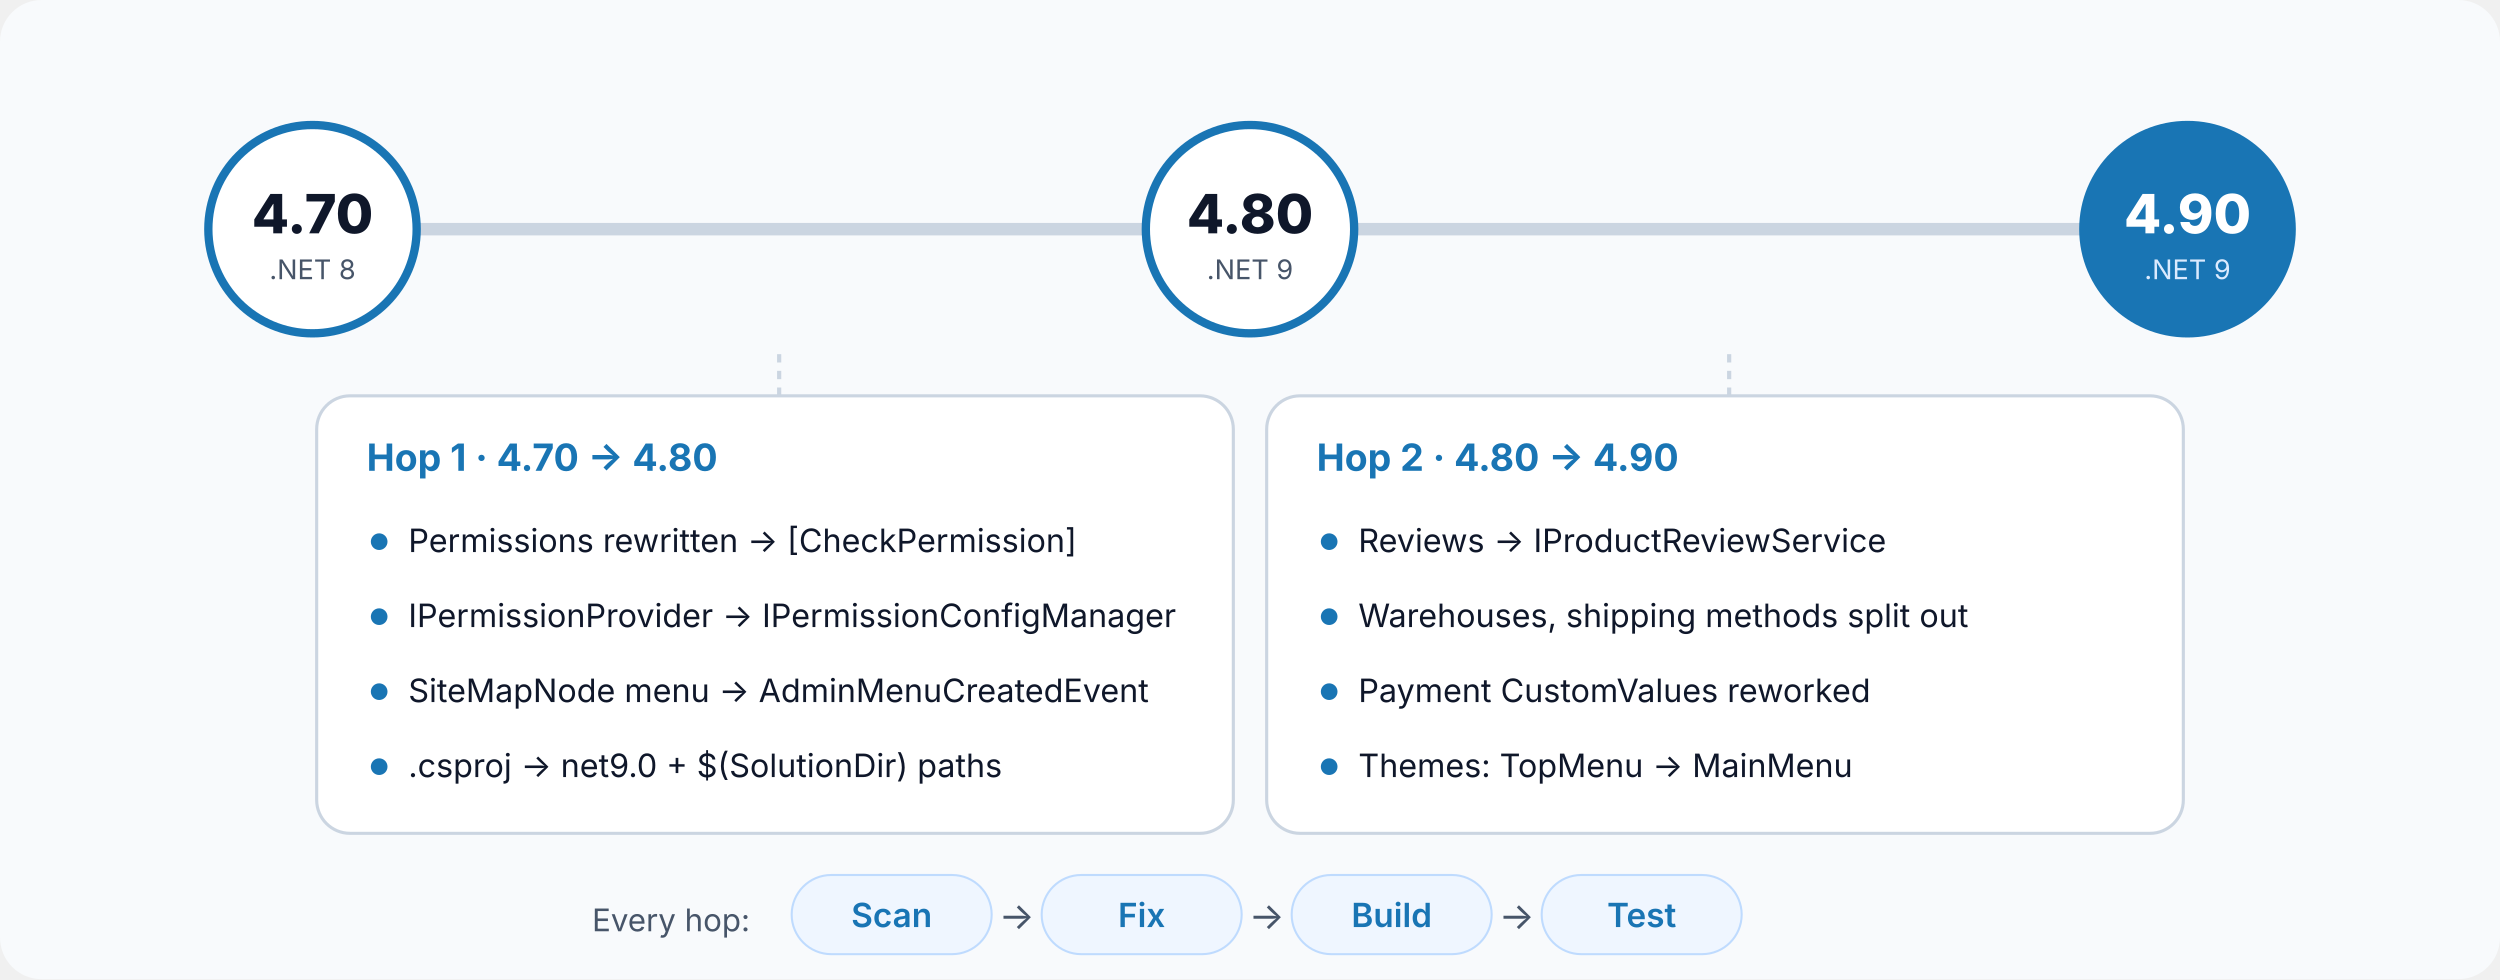
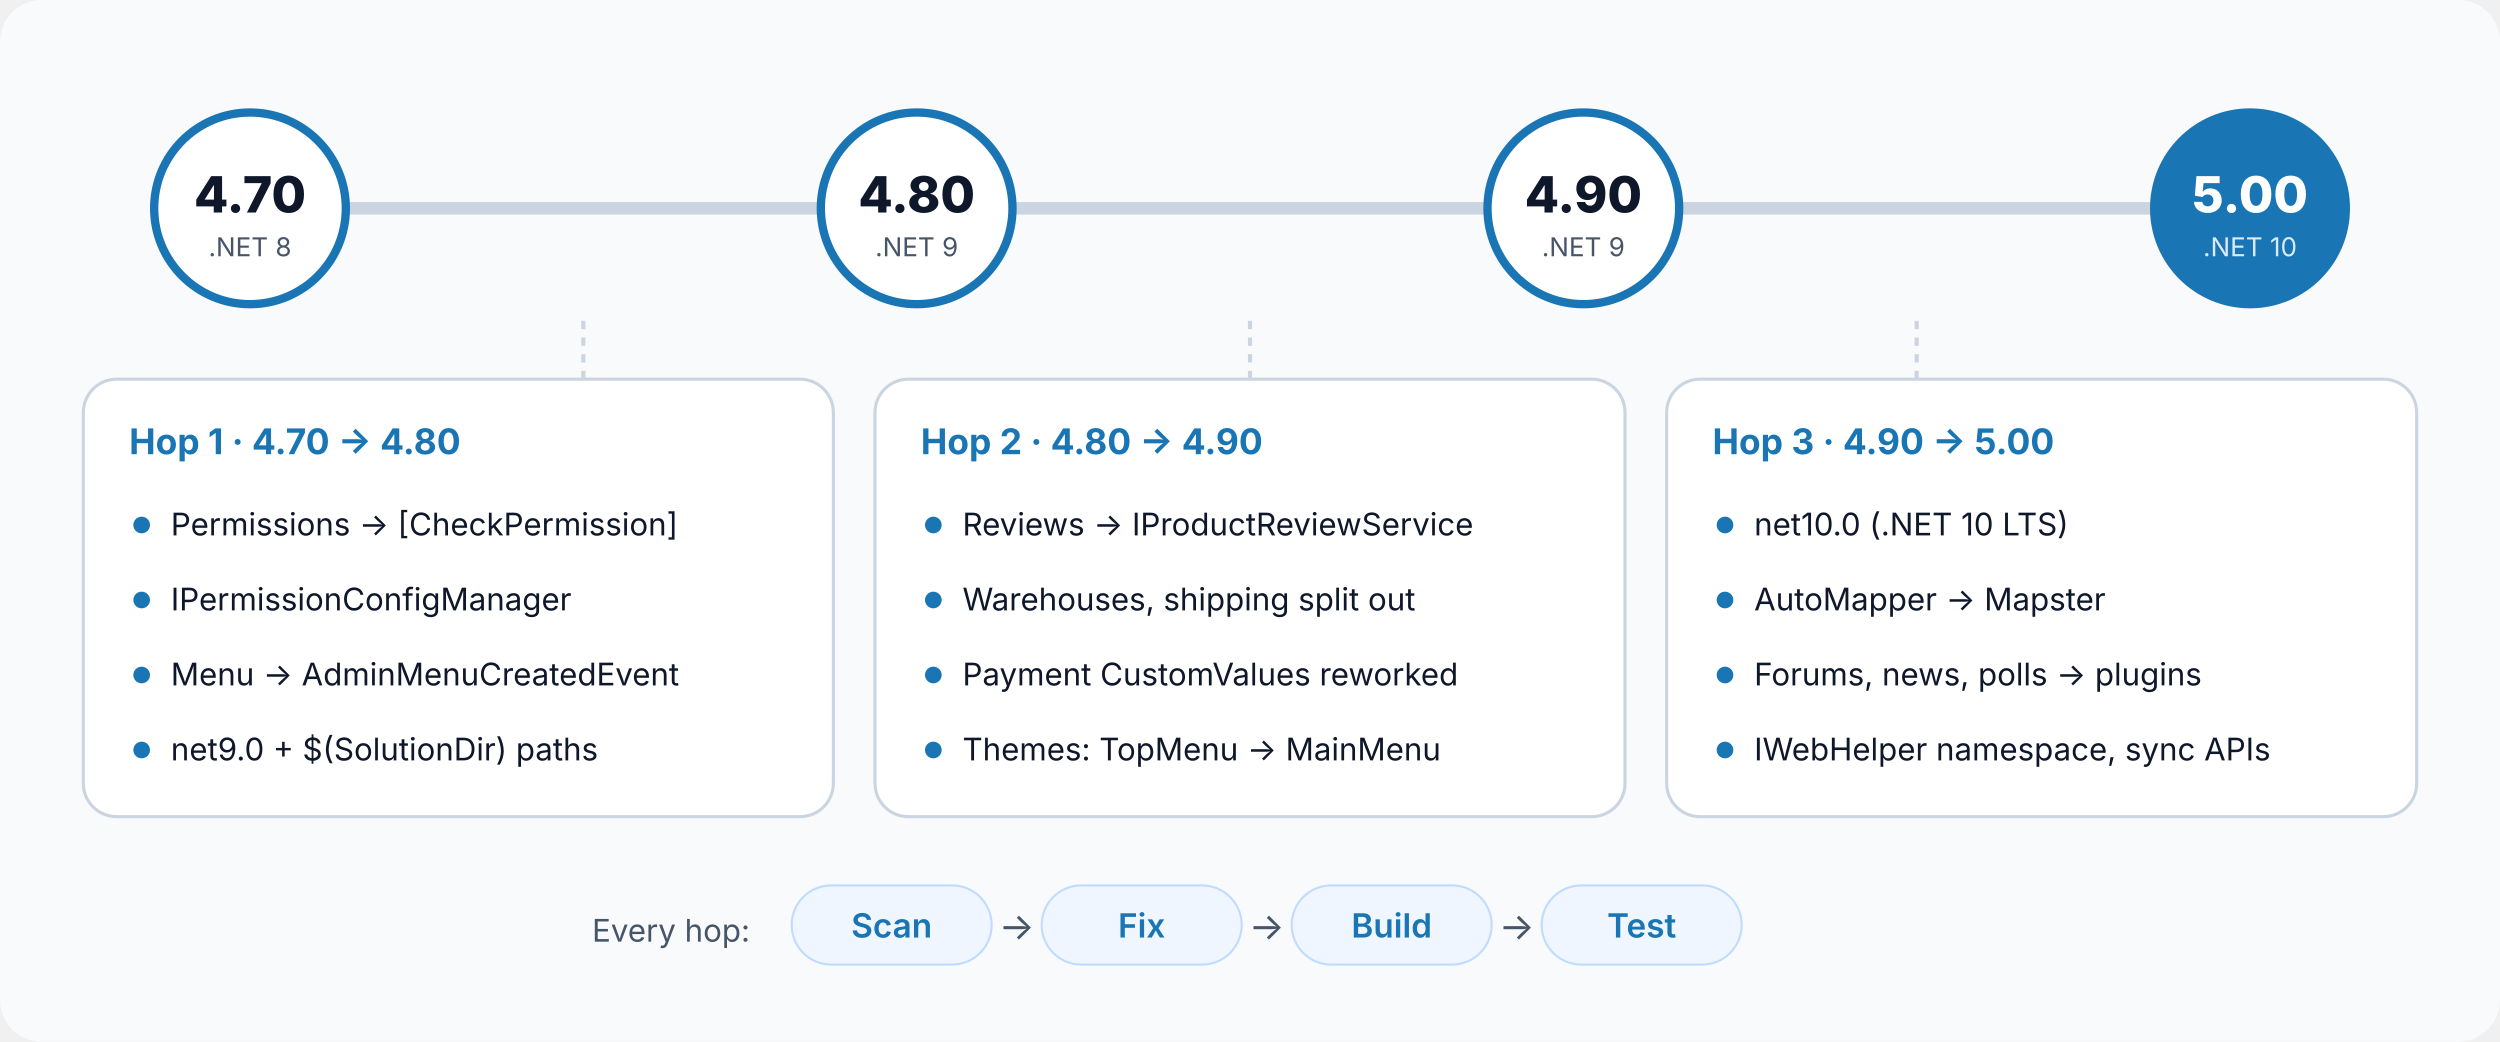
- <svg xmlns="http://www.w3.org/2000/svg" viewBox="0 0 1200 470" width="1200" height="470" role="img" aria-labelledby="t">
-   <rect width="1200" height="470" rx="20" fill="#F8FAFC" />
-   <line x1="150" y1="110" x2="1050" y2="110" stroke="#CBD5E1" stroke-width="6" stroke-linecap="round" />
-   <circle cx="150" cy="110" r="50" fill="#FFFFFF" stroke="#1975B4" stroke-width="4" />
-   <text x="150" y="112" text-anchor="middle" font-family="Inter, 'Segoe UI', -apple-system, BlinkMacSystemFont, Helvetica, Arial, sans-serif" font-size="26" font-weight="800" fill="#0F172A">4.70</text>
-   <text x="150" y="134" text-anchor="middle" font-family="Inter, 'Segoe UI', -apple-system, BlinkMacSystemFont, Helvetica, Arial, sans-serif" font-size="13" fill="#475569">.NET 8</text>
-   <circle cx="600" cy="110" r="50" fill="#FFFFFF" stroke="#1975B4" stroke-width="4" />
-   <text x="600" y="112" text-anchor="middle" font-family="Inter, 'Segoe UI', -apple-system, BlinkMacSystemFont, Helvetica, Arial, sans-serif" font-size="26" font-weight="800" fill="#0F172A">4.80</text>
-   <text x="600" y="134" text-anchor="middle" font-family="Inter, 'Segoe UI', -apple-system, BlinkMacSystemFont, Helvetica, Arial, sans-serif" font-size="13" fill="#475569">.NET 9</text>
-   <circle cx="1050" cy="110" r="50" fill="#1975B4" stroke="#1975B4" stroke-width="4" />
-   <text x="1050" y="112" text-anchor="middle" font-family="Inter, 'Segoe UI', -apple-system, BlinkMacSystemFont, Helvetica, Arial, sans-serif" font-size="26" font-weight="800" fill="#FFFFFF">4.90</text>
-   <text x="1050" y="134" text-anchor="middle" font-family="Inter, 'Segoe UI', -apple-system, BlinkMacSystemFont, Helvetica, Arial, sans-serif" font-size="13" fill="#DBEAFE">.NET 9</text>
-   <rect x="152" y="190" width="440" height="210" rx="16" fill="#FFFFFF" stroke="#CBD5E1" stroke-width="1.5" />
-   <text x="176" y="226" font-family="Inter, 'Segoe UI', -apple-system, BlinkMacSystemFont, Helvetica, Arial, sans-serif" font-size="18" font-weight="700" fill="#1975B4">Hop 1 · 4.70 → 4.80</text>
-   <circle cx="182" cy="260" r="4" fill="#1975B4" />
-   <text x="196" y="265" font-family="Inter, 'Segoe UI', -apple-system, BlinkMacSystemFont, Helvetica, Arial, sans-serif" font-size="15.5" fill="#0F172A">Permissions rewritten → [CheckPermission]</text>
-   <circle cx="182" cy="296" r="4" fill="#1975B4" />
-   <text x="196" y="301" font-family="Inter, 'Segoe UI', -apple-system, BlinkMacSystemFont, Helvetica, Arial, sans-serif" font-size="15.5" fill="#0F172A">IPermissionProvider → IPermissionConfigManager</text>
-   <circle cx="182" cy="332" r="4" fill="#1975B4" />
-   <text x="196" y="337" font-family="Inter, 'Segoe UI', -apple-system, BlinkMacSystemFont, Helvetica, Arial, sans-serif" font-size="15.5" fill="#0F172A">SiteMapNode menu → AdminMenuCreatedEvent</text>
-   <circle cx="182" cy="368" r="4" fill="#1975B4" />
-   <text x="196" y="373" font-family="Inter, 'Segoe UI', -apple-system, BlinkMacSystemFont, Helvetica, Arial, sans-serif" font-size="15.5" fill="#0F172A">.csproj → net9.0 + $(SolutionDir) paths</text>
-   <path d="M374 190 v-22" stroke="#CBD5E1" stroke-width="2" stroke-dasharray="4 4" />
-   <rect x="608" y="190" width="440" height="210" rx="16" fill="#FFFFFF" stroke="#CBD5E1" stroke-width="1.5" />
-   <text x="632" y="226" font-family="Inter, 'Segoe UI', -apple-system, BlinkMacSystemFont, Helvetica, Arial, sans-serif" font-size="18" font-weight="700" fill="#1975B4">Hop 2 · 4.80 → 4.90</text>
-   <circle cx="638" cy="260" r="4" fill="#1975B4" />
-   <text x="652" y="265" font-family="Inter, 'Segoe UI', -apple-system, BlinkMacSystemFont, Helvetica, Arial, sans-serif" font-size="15.5" fill="#0F172A">Reviews → IProductReviewService</text>
-   <circle cx="638" cy="296" r="4" fill="#1975B4" />
-   <text x="652" y="301" font-family="Inter, 'Segoe UI', -apple-system, BlinkMacSystemFont, Helvetica, Arial, sans-serif" font-size="15.5" fill="#0F172A">Warehouses, shipping methods split out</text>
-   <circle cx="638" cy="332" r="4" fill="#1975B4" />
-   <text x="652" y="337" font-family="Inter, 'Segoe UI', -apple-system, BlinkMacSystemFont, Helvetica, Arial, sans-serif" font-size="15.5" fill="#0F172A">Payment CustomValues reworked</text>
-   <circle cx="638" cy="368" r="4" fill="#1975B4" />
-   <text x="652" y="373" font-family="Inter, 'Segoe UI', -apple-system, BlinkMacSystemFont, Helvetica, Arial, sans-serif" font-size="15.5" fill="#0F172A">Themes: TopMenu → MainMenu</text>
-   <path d="M830 190 v-22" stroke="#CBD5E1" stroke-width="2" stroke-dasharray="4 4" />
-   <text x="360" y="447" text-anchor="end" font-family="Inter, 'Segoe UI', -apple-system, BlinkMacSystemFont, Helvetica, Arial, sans-serif" font-size="15" fill="#475569">Every hop:</text>
-   <rect x="380" y="420" width="96" height="38" rx="19" fill="#EFF6FF" stroke="#BFDBFE" />
-   <text x="428.0" y="445" text-anchor="middle" font-family="Inter, 'Segoe UI', -apple-system, BlinkMacSystemFont, Helvetica, Arial, sans-serif" font-size="16" font-weight="600" fill="#1975B4">Scan</text>
-   <text x="488" y="446" text-anchor="middle" font-family="Inter, 'Segoe UI', -apple-system, BlinkMacSystemFont, Helvetica, Arial, sans-serif" font-size="18" fill="#475569">→</text>
-   <rect x="500" y="420" width="96" height="38" rx="19" fill="#EFF6FF" stroke="#BFDBFE" />
-   <text x="548.0" y="445" text-anchor="middle" font-family="Inter, 'Segoe UI', -apple-system, BlinkMacSystemFont, Helvetica, Arial, sans-serif" font-size="16" font-weight="600" fill="#1975B4">Fix</text>
-   <text x="608" y="446" text-anchor="middle" font-family="Inter, 'Segoe UI', -apple-system, BlinkMacSystemFont, Helvetica, Arial, sans-serif" font-size="18" fill="#475569">→</text>
-   <rect x="620" y="420" width="96" height="38" rx="19" fill="#EFF6FF" stroke="#BFDBFE" />
-   <text x="668.0" y="445" text-anchor="middle" font-family="Inter, 'Segoe UI', -apple-system, BlinkMacSystemFont, Helvetica, Arial, sans-serif" font-size="16" font-weight="600" fill="#1975B4">Build</text>
-   <text x="728" y="446" text-anchor="middle" font-family="Inter, 'Segoe UI', -apple-system, BlinkMacSystemFont, Helvetica, Arial, sans-serif" font-size="18" fill="#475569">→</text>
-   <rect x="740" y="420" width="96" height="38" rx="19" fill="#EFF6FF" stroke="#BFDBFE" />
-   <text x="788.0" y="445" text-anchor="middle" font-family="Inter, 'Segoe UI', -apple-system, BlinkMacSystemFont, Helvetica, Arial, sans-serif" font-size="16" font-weight="600" fill="#1975B4">Test</text>
+ <svg xmlns="http://www.w3.org/2000/svg" viewBox="0 0 1200 500" width="1200" height="500" role="img" aria-labelledby="t">
+   <rect width="1200" height="500" rx="20" fill="#F8FAFC" />
+   <line x1="120" y1="100" x2="1080" y2="100" stroke="#CBD5E1" stroke-width="6" stroke-linecap="round" />
+   <circle cx="120" cy="100" r="46" fill="#FFFFFF" stroke="#1975B4" stroke-width="4" />
+   <text x="120" y="102" text-anchor="middle" font-family="Inter, 'Segoe UI', -apple-system, BlinkMacSystemFont, Helvetica, Arial, sans-serif" font-size="24" font-weight="800" fill="#0F172A">4.70</text>
+   <text x="120" y="123" text-anchor="middle" font-family="Inter, 'Segoe UI', -apple-system, BlinkMacSystemFont, Helvetica, Arial, sans-serif" font-size="12.5" fill="#475569">.NET 8</text>
+   <circle cx="440" cy="100" r="46" fill="#FFFFFF" stroke="#1975B4" stroke-width="4" />
+   <text x="440" y="102" text-anchor="middle" font-family="Inter, 'Segoe UI', -apple-system, BlinkMacSystemFont, Helvetica, Arial, sans-serif" font-size="24" font-weight="800" fill="#0F172A">4.80</text>
+   <text x="440" y="123" text-anchor="middle" font-family="Inter, 'Segoe UI', -apple-system, BlinkMacSystemFont, Helvetica, Arial, sans-serif" font-size="12.5" fill="#475569">.NET 9</text>
+   <circle cx="760" cy="100" r="46" fill="#FFFFFF" stroke="#1975B4" stroke-width="4" />
+   <text x="760" y="102" text-anchor="middle" font-family="Inter, 'Segoe UI', -apple-system, BlinkMacSystemFont, Helvetica, Arial, sans-serif" font-size="24" font-weight="800" fill="#0F172A">4.90</text>
+   <text x="760" y="123" text-anchor="middle" font-family="Inter, 'Segoe UI', -apple-system, BlinkMacSystemFont, Helvetica, Arial, sans-serif" font-size="12.5" fill="#475569">.NET 9</text>
+   <circle cx="1080" cy="100" r="46" fill="#1975B4" stroke="#1975B4" stroke-width="4" />
+   <text x="1080" y="102" text-anchor="middle" font-family="Inter, 'Segoe UI', -apple-system, BlinkMacSystemFont, Helvetica, Arial, sans-serif" font-size="24" font-weight="800" fill="#FFFFFF">5.00</text>
+   <text x="1080" y="123" text-anchor="middle" font-family="Inter, 'Segoe UI', -apple-system, BlinkMacSystemFont, Helvetica, Arial, sans-serif" font-size="12.5" fill="#DBEAFE">.NET 10</text>
+   <path d="M280 182 v-30" stroke="#CBD5E1" stroke-width="2" stroke-dasharray="4 4" />
+   <rect x="40" y="182" width="360" height="210" rx="16" fill="#FFFFFF" stroke="#CBD5E1" stroke-width="1.5" />
+   <text x="62" y="218" font-family="Inter, 'Segoe UI', -apple-system, BlinkMacSystemFont, Helvetica, Arial, sans-serif" font-size="17" font-weight="700" fill="#1975B4">Hop 1 · 4.70 → 4.80</text>
+   <circle cx="68" cy="252" r="4" fill="#1975B4" />
+   <text x="82" y="257" font-family="Inter, 'Segoe UI', -apple-system, BlinkMacSystemFont, Helvetica, Arial, sans-serif" font-size="15" fill="#0F172A">Permissions → [CheckPermission]</text>
+   <circle cx="68" cy="288" r="4" fill="#1975B4" />
+   <text x="82" y="293" font-family="Inter, 'Segoe UI', -apple-system, BlinkMacSystemFont, Helvetica, Arial, sans-serif" font-size="15" fill="#0F172A">IPermissionConfigManager</text>
+   <circle cx="68" cy="324" r="4" fill="#1975B4" />
+   <text x="82" y="329" font-family="Inter, 'Segoe UI', -apple-system, BlinkMacSystemFont, Helvetica, Arial, sans-serif" font-size="15" fill="#0F172A">Menu → AdminMenuCreatedEvent</text>
+   <circle cx="68" cy="360" r="4" fill="#1975B4" />
+   <text x="82" y="365" font-family="Inter, 'Segoe UI', -apple-system, BlinkMacSystemFont, Helvetica, Arial, sans-serif" font-size="15" fill="#0F172A">net9.0 + $(SolutionDir) paths</text>
+   <path d="M600 182 v-30" stroke="#CBD5E1" stroke-width="2" stroke-dasharray="4 4" />
+   <rect x="420" y="182" width="360" height="210" rx="16" fill="#FFFFFF" stroke="#CBD5E1" stroke-width="1.5" />
+   <text x="442" y="218" font-family="Inter, 'Segoe UI', -apple-system, BlinkMacSystemFont, Helvetica, Arial, sans-serif" font-size="17" font-weight="700" fill="#1975B4">Hop 2 · 4.80 → 4.90</text>
+   <circle cx="448" cy="252" r="4" fill="#1975B4" />
+   <text x="462" y="257" font-family="Inter, 'Segoe UI', -apple-system, BlinkMacSystemFont, Helvetica, Arial, sans-serif" font-size="15" fill="#0F172A">Reviews → IProductReviewService</text>
+   <circle cx="448" cy="288" r="4" fill="#1975B4" />
+   <text x="462" y="293" font-family="Inter, 'Segoe UI', -apple-system, BlinkMacSystemFont, Helvetica, Arial, sans-serif" font-size="15" fill="#0F172A">Warehouses, shipping split out</text>
+   <circle cx="448" cy="324" r="4" fill="#1975B4" />
+   <text x="462" y="329" font-family="Inter, 'Segoe UI', -apple-system, BlinkMacSystemFont, Helvetica, Arial, sans-serif" font-size="15" fill="#0F172A">Payment CustomValues reworked</text>
+   <circle cx="448" cy="360" r="4" fill="#1975B4" />
+   <text x="462" y="365" font-family="Inter, 'Segoe UI', -apple-system, BlinkMacSystemFont, Helvetica, Arial, sans-serif" font-size="15" fill="#0F172A">Themes: TopMenu → MainMenu</text>
+   <path d="M920 182 v-30" stroke="#CBD5E1" stroke-width="2" stroke-dasharray="4 4" />
+   <rect x="800" y="182" width="360" height="210" rx="16" fill="#FFFFFF" stroke="#CBD5E1" stroke-width="1.5" />
+   <text x="822" y="218" font-family="Inter, 'Segoe UI', -apple-system, BlinkMacSystemFont, Helvetica, Arial, sans-serif" font-size="17" font-weight="700" fill="#1975B4">Hop 3 · 4.90 → 5.00</text>
+   <circle cx="828" cy="252" r="4" fill="#1975B4" />
+   <text x="842" y="257" font-family="Inter, 'Segoe UI', -apple-system, BlinkMacSystemFont, Helvetica, Arial, sans-serif" font-size="15" fill="#0F172A">net10.0 (.NET 10 LTS)</text>
+   <circle cx="828" cy="288" r="4" fill="#1975B4" />
+   <text x="842" y="293" font-family="Inter, 'Segoe UI', -apple-system, BlinkMacSystemFont, Helvetica, Arial, sans-serif" font-size="15" fill="#0F172A">AutoMapper → Mapster</text>
+   <circle cx="828" cy="324" r="4" fill="#1975B4" />
+   <text x="842" y="329" font-family="Inter, 'Segoe UI', -apple-system, BlinkMacSystemFont, Helvetica, Arial, sans-serif" font-size="15" fill="#0F172A">Forums, news, polls → plugins</text>
+   <circle cx="828" cy="360" r="4" fill="#1975B4" />
+   <text x="842" y="365" font-family="Inter, 'Segoe UI', -apple-system, BlinkMacSystemFont, Helvetica, Arial, sans-serif" font-size="15" fill="#0F172A">IWebHelper namespace, sync APIs</text>
+   <text x="360" y="452" text-anchor="end" font-family="Inter, 'Segoe UI', -apple-system, BlinkMacSystemFont, Helvetica, Arial, sans-serif" font-size="15" fill="#475569">Every hop:</text>
+   <rect x="380" y="425" width="96" height="38" rx="19" fill="#EFF6FF" stroke="#BFDBFE" />
+   <text x="428" y="450" text-anchor="middle" font-family="Inter, 'Segoe UI', -apple-system, BlinkMacSystemFont, Helvetica, Arial, sans-serif" font-size="16" font-weight="600" fill="#1975B4">Scan</text>
+   <text x="488" y="451" text-anchor="middle" font-family="Inter, 'Segoe UI', -apple-system, BlinkMacSystemFont, Helvetica, Arial, sans-serif" font-size="18" fill="#475569">→</text>
+   <rect x="500" y="425" width="96" height="38" rx="19" fill="#EFF6FF" stroke="#BFDBFE" />
+   <text x="548" y="450" text-anchor="middle" font-family="Inter, 'Segoe UI', -apple-system, BlinkMacSystemFont, Helvetica, Arial, sans-serif" font-size="16" font-weight="600" fill="#1975B4">Fix</text>
+   <text x="608" y="451" text-anchor="middle" font-family="Inter, 'Segoe UI', -apple-system, BlinkMacSystemFont, Helvetica, Arial, sans-serif" font-size="18" fill="#475569">→</text>
+   <rect x="620" y="425" width="96" height="38" rx="19" fill="#EFF6FF" stroke="#BFDBFE" />
+   <text x="668" y="450" text-anchor="middle" font-family="Inter, 'Segoe UI', -apple-system, BlinkMacSystemFont, Helvetica, Arial, sans-serif" font-size="16" font-weight="600" fill="#1975B4">Build</text>
+   <text x="728" y="451" text-anchor="middle" font-family="Inter, 'Segoe UI', -apple-system, BlinkMacSystemFont, Helvetica, Arial, sans-serif" font-size="18" fill="#475569">→</text>
+   <rect x="740" y="425" width="96" height="38" rx="19" fill="#EFF6FF" stroke="#BFDBFE" />
+   <text x="788" y="450" text-anchor="middle" font-family="Inter, 'Segoe UI', -apple-system, BlinkMacSystemFont, Helvetica, Arial, sans-serif" font-size="16" font-weight="600" fill="#1975B4">Test</text>
</svg>
